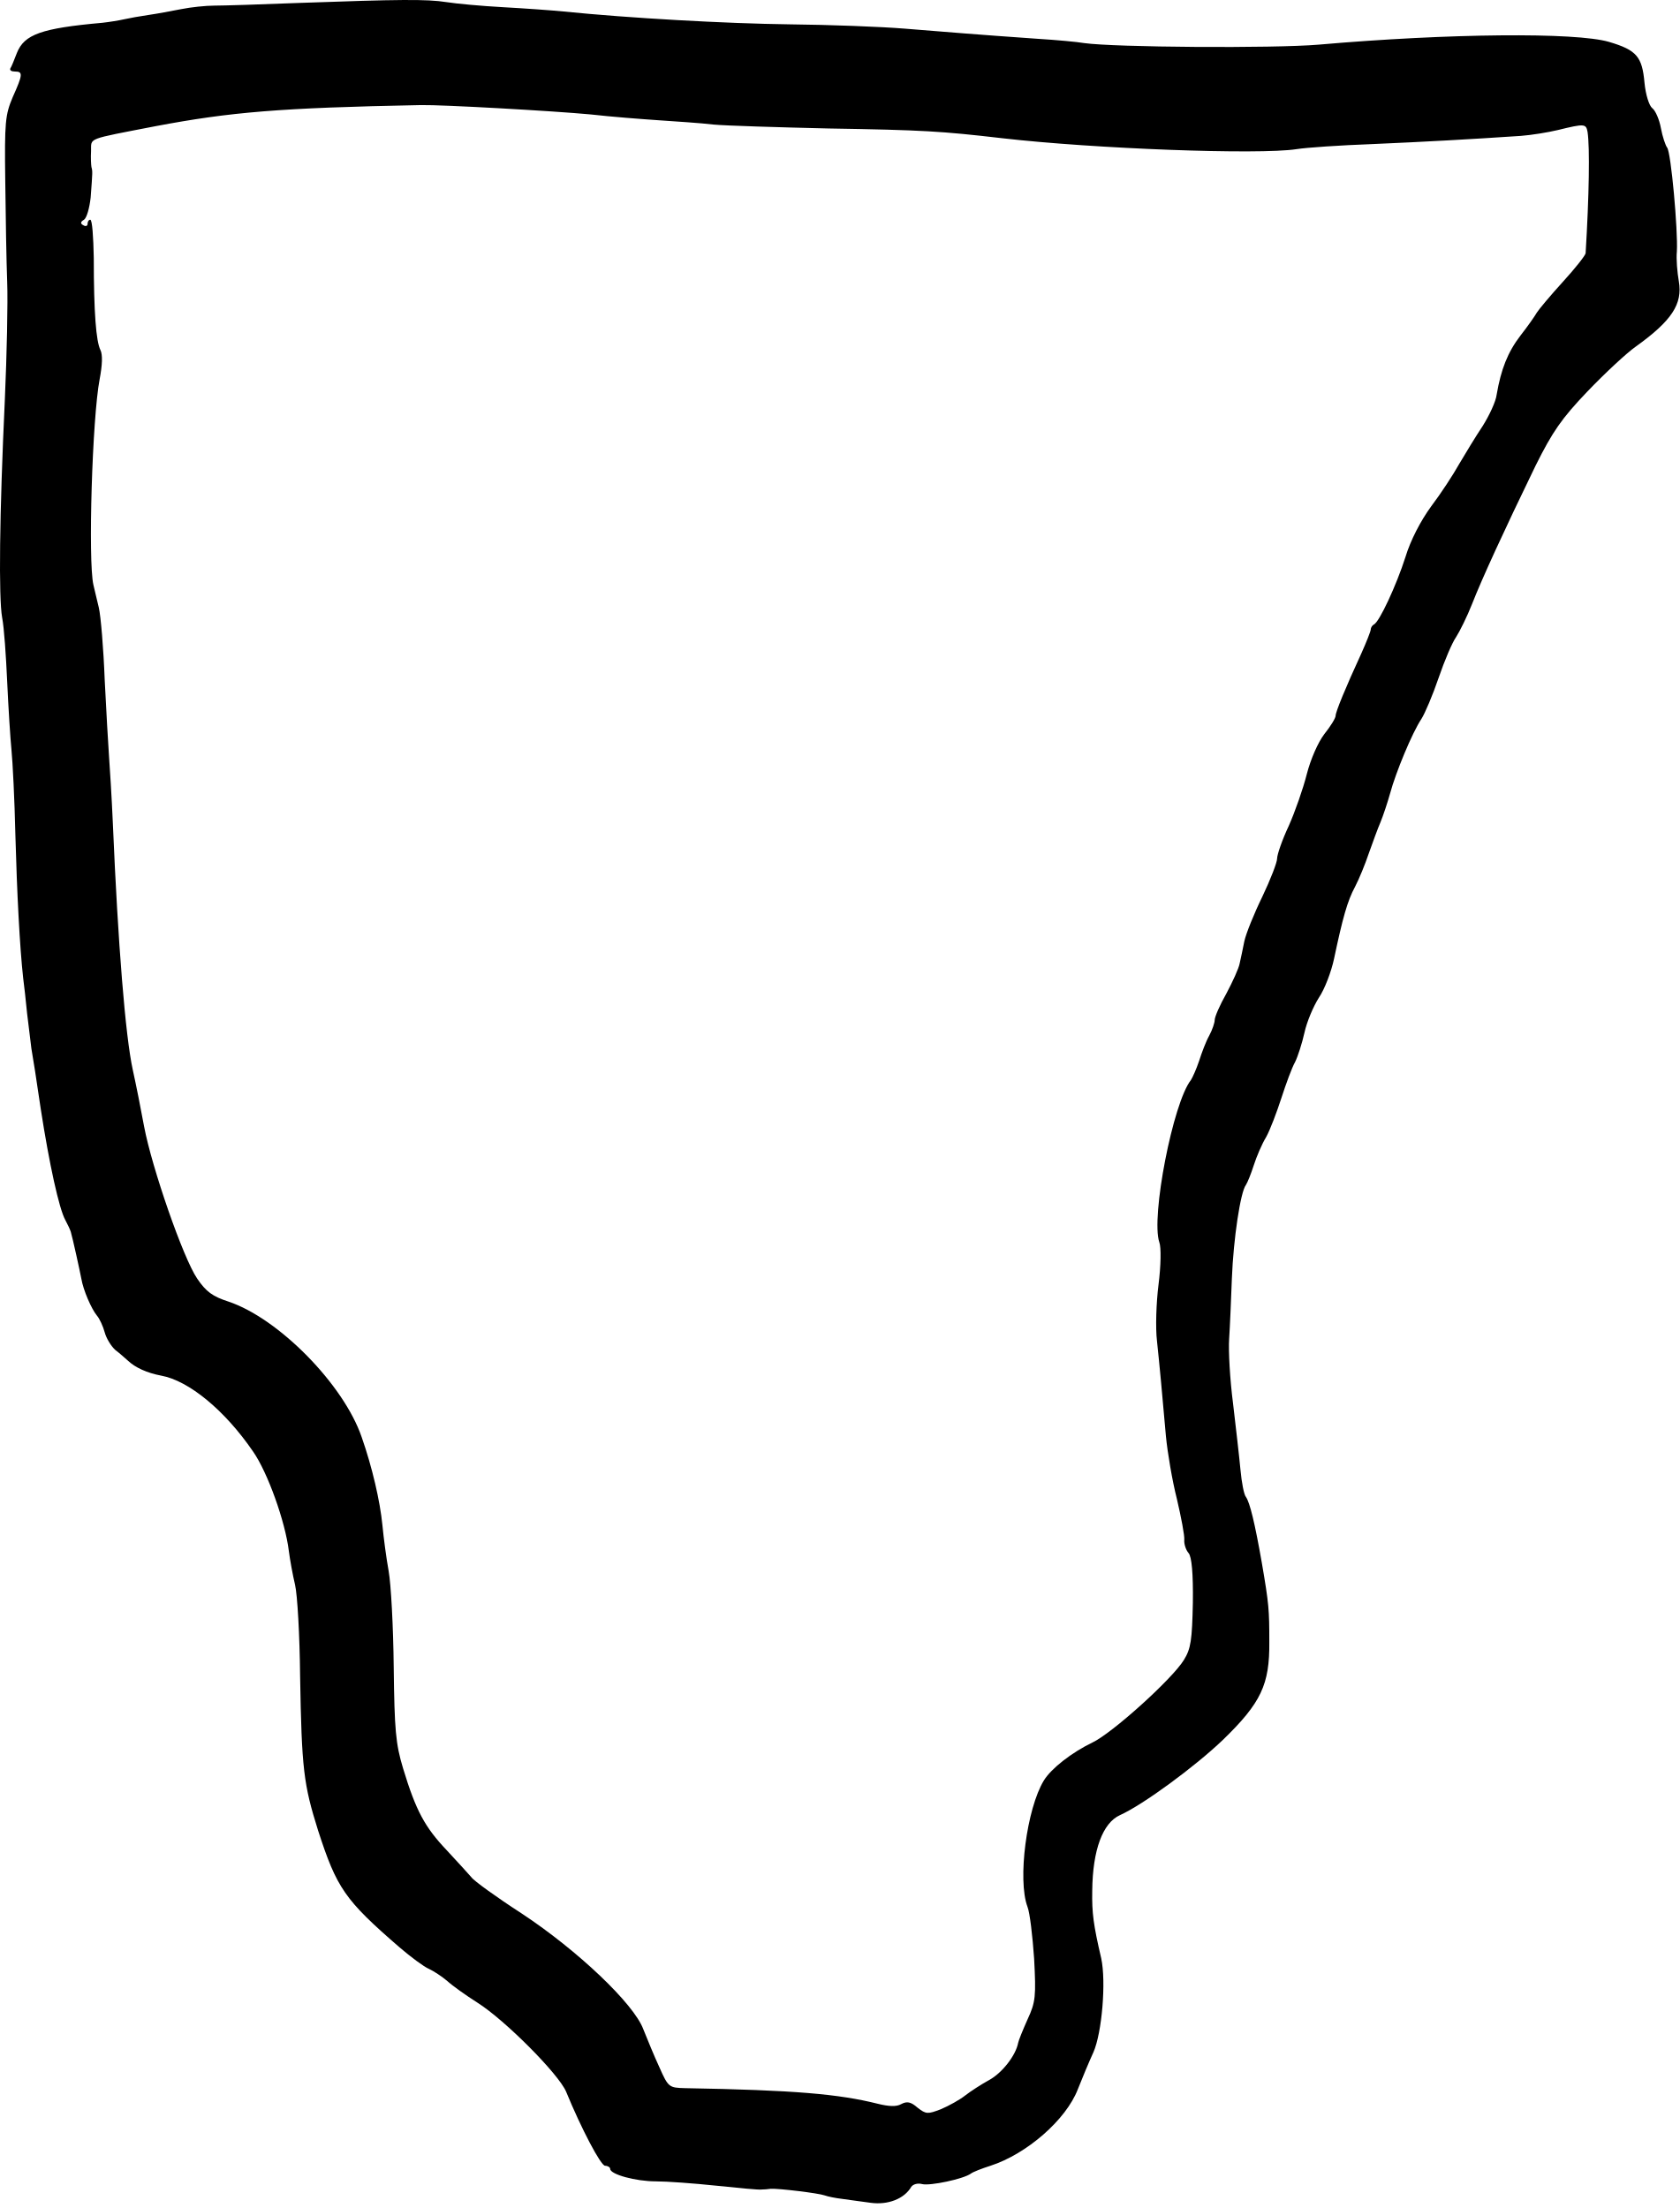
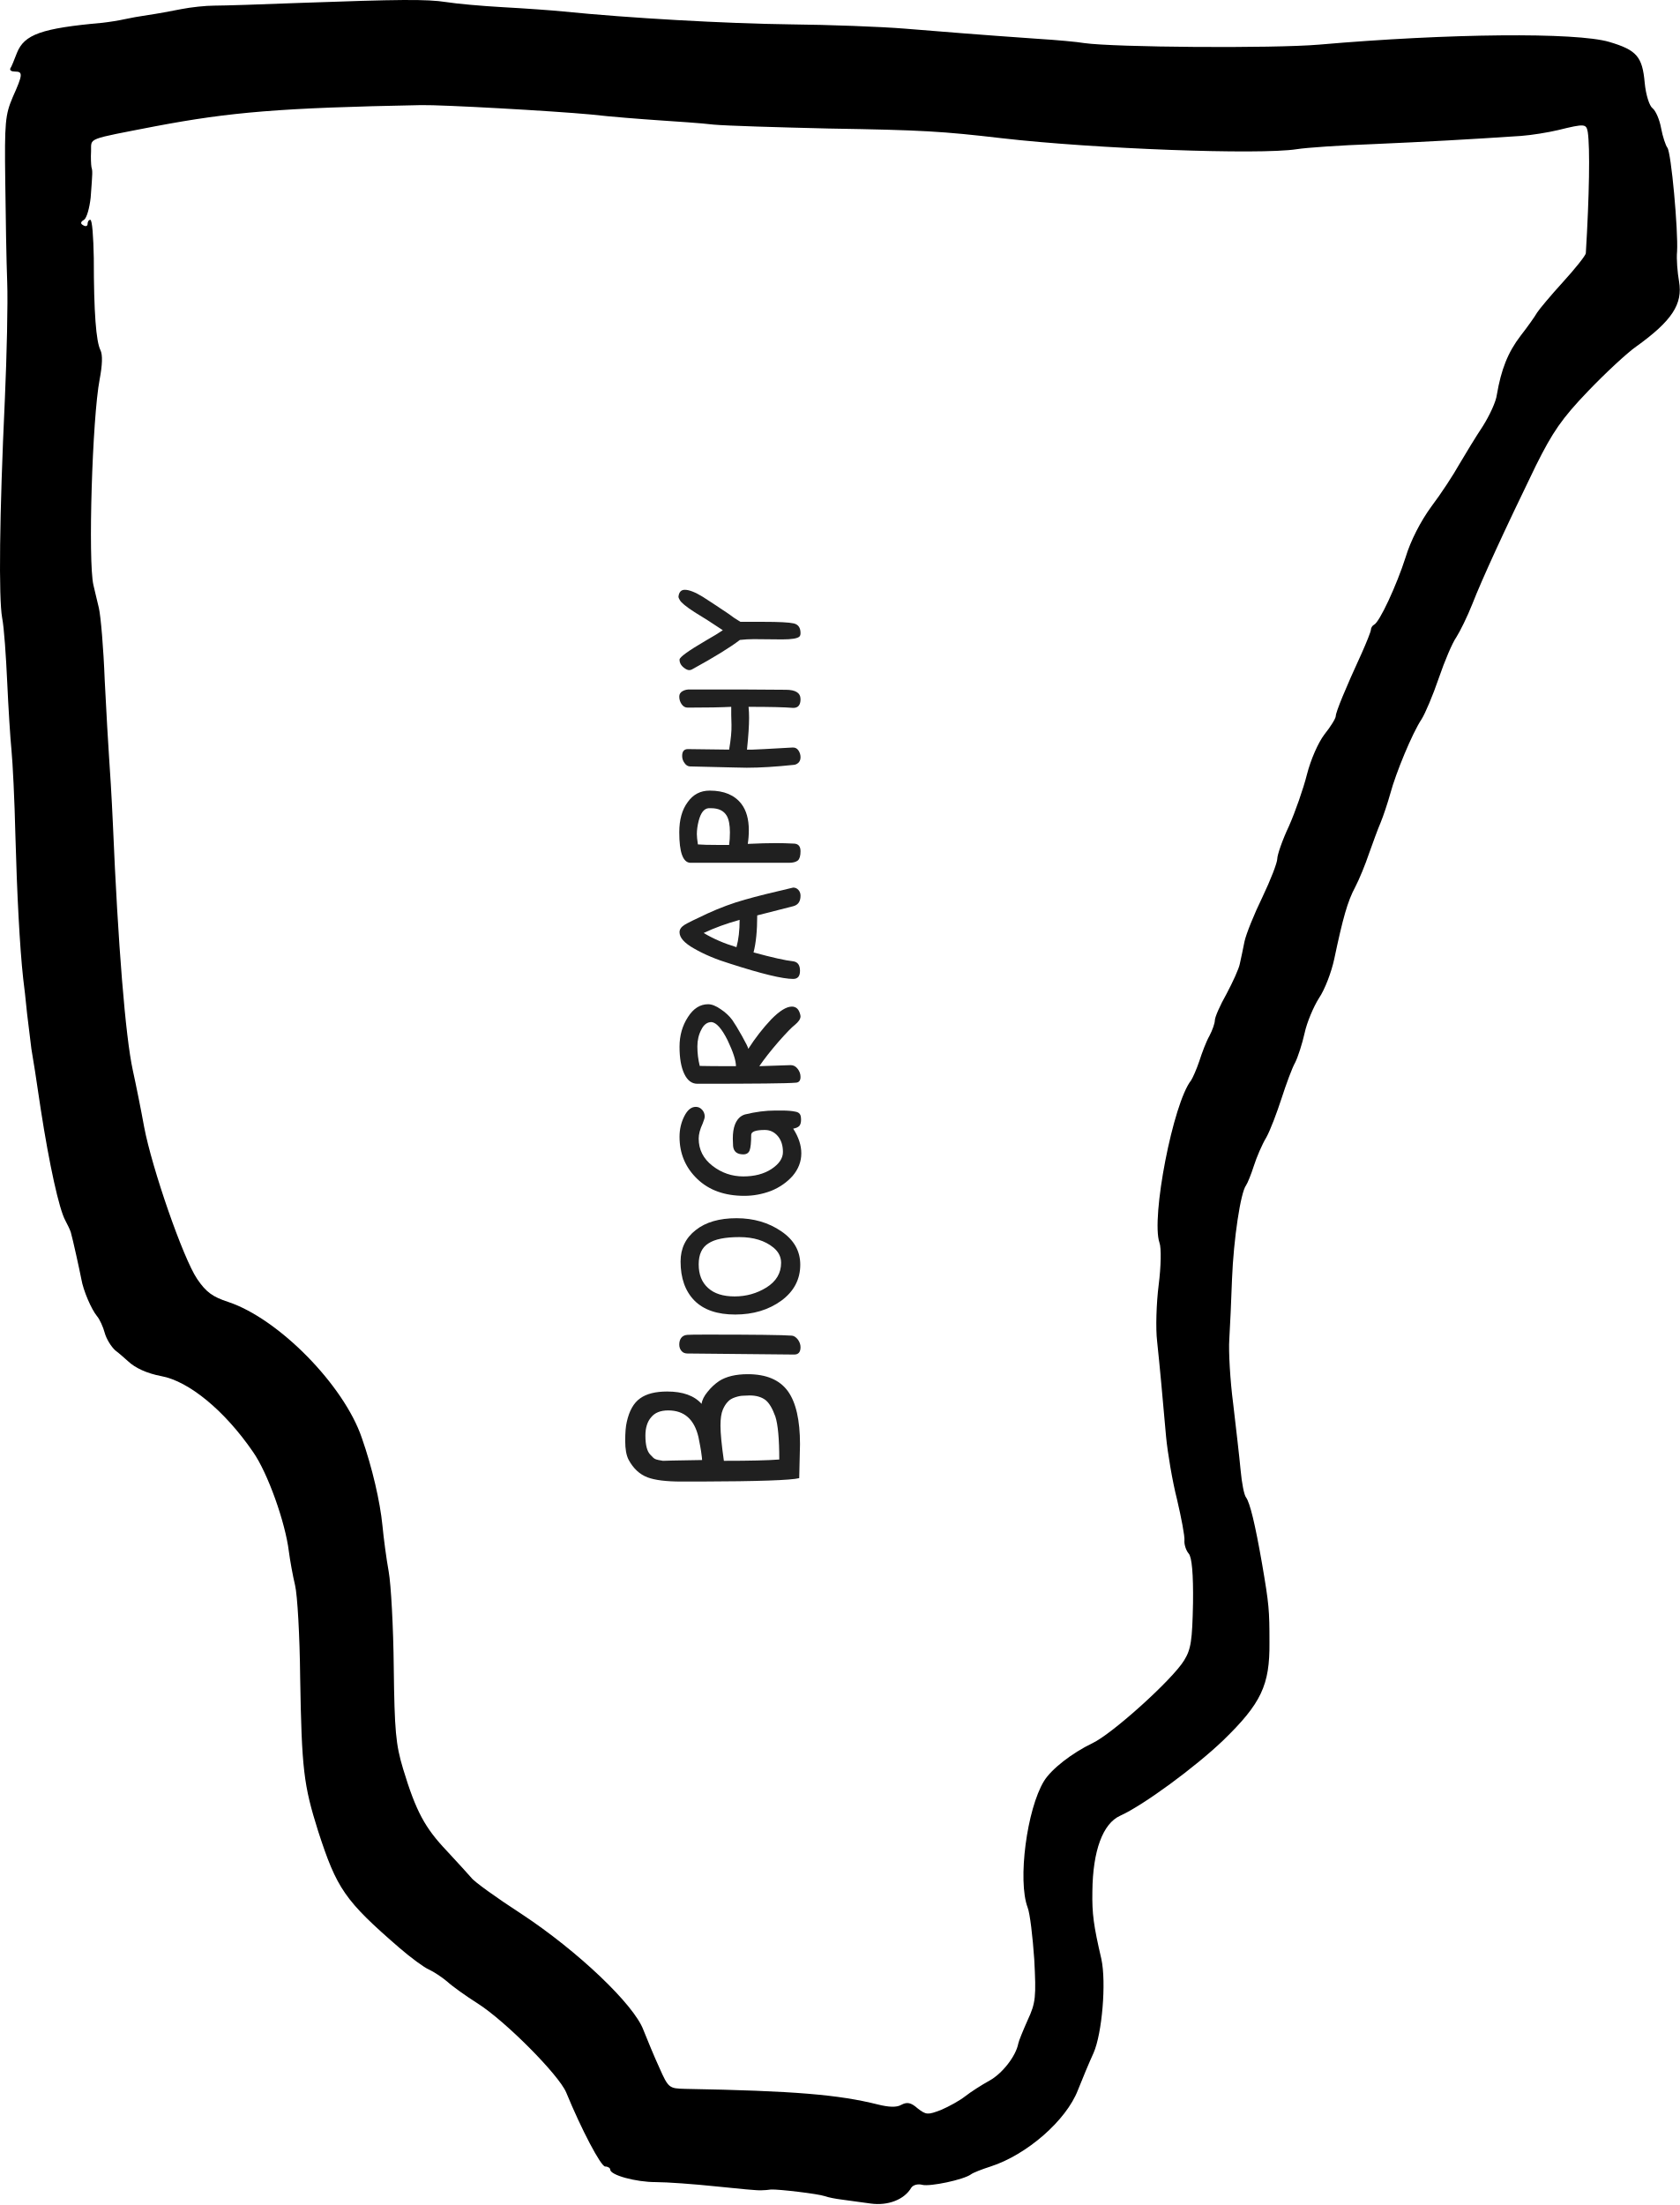
- <svg xmlns="http://www.w3.org/2000/svg" width="159" height="209" viewBox="0 0 159 209" fill="none">
-   <path d="M0.201 58.451C0.386 59.374 0.571 62.106 0.681 64.542C0.792 66.978 0.977 69.895 1.087 71.002C1.198 72.109 1.383 75.727 1.456 79.049C1.604 84.476 1.863 89.607 2.195 92.597C2.269 93.188 2.453 94.701 2.564 95.919C2.712 97.138 2.896 98.614 2.97 99.242C3.081 99.832 3.487 102.416 3.856 104.963C4.668 110.205 5.591 114.414 6.182 115.484C6.403 115.89 6.625 116.37 6.698 116.591C6.883 117.219 7.547 120.246 7.695 121.021C7.88 122.129 8.655 123.901 9.172 124.528C9.43 124.823 9.762 125.562 9.91 126.115C10.058 126.669 10.501 127.407 10.907 127.777C11.35 128.109 11.866 128.589 12.125 128.81C12.789 129.438 13.897 129.955 15.262 130.213C17.883 130.693 21.28 133.498 23.937 137.374C25.34 139.368 27.001 144.056 27.334 146.787C27.444 147.637 27.703 149.076 27.924 149.999C28.146 150.922 28.367 154.798 28.404 158.674C28.552 167.46 28.736 168.899 30.102 173.255C31.874 178.719 32.612 179.826 37.817 184.329C38.888 185.252 40.143 186.175 40.586 186.36C41.066 186.581 41.841 187.098 42.321 187.504C42.801 187.947 44.093 188.87 45.2 189.571C47.821 191.233 52.878 196.327 53.58 197.988C55.019 201.495 56.865 205.002 57.271 205.002C57.529 205.002 57.751 205.149 57.751 205.297C57.751 205.814 60.151 206.478 62.07 206.478C63.104 206.478 65.651 206.663 67.755 206.884C69.859 207.106 71.815 207.29 72.037 207.253C72.295 207.253 72.738 207.216 72.96 207.18C73.698 207.143 77.426 207.586 78.054 207.807C78.349 207.918 79.088 208.065 79.715 208.139C80.306 208.213 81.524 208.398 82.41 208.508C84.034 208.73 85.585 208.139 86.249 206.995C86.434 206.737 86.876 206.626 87.283 206.737C88.021 206.921 91.195 206.257 91.897 205.74C92.082 205.592 92.93 205.26 93.743 205.002C97.176 203.894 100.904 200.646 102.011 197.766C102.418 196.733 103.082 195.145 103.488 194.259C104.3 192.414 104.706 187.578 104.226 185.363C103.488 182.188 103.34 181.081 103.377 178.977C103.414 175.101 104.374 172.554 105.998 171.815C108.213 170.819 113.123 167.201 115.744 164.691C119.361 161.184 120.173 159.449 120.136 155.425C120.136 152.362 120.1 151.845 119.435 147.969C118.771 144.167 118.291 142.21 117.922 141.693C117.737 141.472 117.516 140.327 117.405 139.109C117.294 137.891 116.962 135.049 116.703 132.834C116.408 130.582 116.26 127.85 116.334 126.743C116.408 125.636 116.519 123.052 116.593 121.021C116.74 117.256 117.405 112.826 117.922 112.162C118.069 111.94 118.401 111.128 118.66 110.316C118.918 109.504 119.435 108.286 119.841 107.621C120.21 106.957 120.838 105.296 121.281 103.93C121.724 102.564 122.278 101.05 122.573 100.534C122.831 100.017 123.237 98.762 123.459 97.765C123.68 96.731 124.308 95.255 124.825 94.443C125.378 93.631 126.006 91.969 126.264 90.751C127.076 86.912 127.519 85.288 128.258 83.922C128.627 83.221 129.217 81.781 129.55 80.784C129.919 79.751 130.399 78.422 130.657 77.831C130.915 77.204 131.322 75.986 131.58 75.063C132.097 73.143 133.647 69.378 134.533 68.049C134.865 67.532 135.604 65.797 136.157 64.173C136.711 62.549 137.449 60.814 137.818 60.297C138.151 59.78 138.852 58.377 139.332 57.159C140.255 54.797 142.322 50.293 145.349 44.055C146.936 40.88 147.785 39.625 150.259 37.041C151.92 35.306 153.987 33.386 154.836 32.796C158.232 30.359 159.266 28.772 158.897 26.631C158.749 25.782 158.638 24.527 158.712 23.788C158.823 21.832 158.158 14.412 157.789 13.969C157.642 13.785 157.346 12.936 157.199 12.124C157.051 11.311 156.682 10.462 156.386 10.241C156.091 10.019 155.759 8.986 155.648 7.841C155.427 5.368 154.91 4.741 152.289 3.965C149.151 3.043 137.117 3.153 124.825 4.224C120.506 4.593 105.445 4.482 102.602 4.076C101.975 3.965 99.981 3.781 98.172 3.67C92.34 3.264 89.793 3.043 85.621 2.71C83.37 2.526 78.497 2.341 74.732 2.304C68.715 2.23 59.523 1.714 53.321 1.086C52.214 0.975 49.63 0.791 47.6 0.68C45.569 0.569 43.17 0.348 42.247 0.2C40.364 -0.095 37.78 -0.058 28.404 0.274C24.75 0.422 21.095 0.532 20.283 0.532C19.471 0.532 18.068 0.68 17.145 0.865C16.222 1.049 14.819 1.308 14.044 1.418C13.269 1.529 12.236 1.714 11.756 1.824C11.276 1.935 10.353 2.083 9.688 2.157C3.893 2.673 2.306 3.264 1.604 4.999C1.346 5.664 1.087 6.328 0.977 6.476C0.903 6.66 1.087 6.771 1.42 6.771C2.195 6.771 2.158 7.066 1.198 9.207C0.497 10.868 0.423 11.57 0.497 17.107C0.534 20.466 0.607 24.785 0.681 26.705C0.755 28.624 0.644 33.608 0.46 37.779C-0.057 48.816 -0.131 56.569 0.201 58.451ZM8.581 18.694C8.766 16.221 8.766 16.221 8.655 15.815C8.618 15.594 8.581 14.929 8.618 14.302C8.655 13.009 8.101 13.231 14.746 11.939C21.796 10.61 26.448 10.204 39.847 9.946C41.878 9.909 52.361 10.499 55.905 10.832C57.825 11.053 60.741 11.274 62.365 11.385C63.99 11.496 66.315 11.644 67.533 11.791C68.751 11.902 73.661 12.05 78.423 12.161C87.356 12.308 89.128 12.419 94.85 13.083C103.525 14.08 119.14 14.671 122.72 14.117C123.643 13.969 126.855 13.748 129.919 13.637C134.976 13.416 139 13.194 143.946 12.862C144.943 12.788 146.53 12.53 147.453 12.308C150 11.681 150.111 11.717 150.259 12.493C150.48 13.969 150.406 18.51 150.074 23.973C150.037 24.195 149.077 25.413 147.896 26.705C146.752 27.96 145.644 29.289 145.46 29.584C145.275 29.916 144.574 30.913 143.909 31.762C142.691 33.349 142.064 34.974 141.658 37.336C141.584 38.001 140.956 39.33 140.329 40.326C139.664 41.323 138.704 42.91 138.114 43.907C137.56 44.904 136.379 46.712 135.456 47.931C134.459 49.296 133.5 51.142 133.02 52.73C132.171 55.387 130.546 58.894 130.03 59.116C129.882 59.19 129.734 59.411 129.734 59.596C129.734 59.743 129.328 60.777 128.848 61.847C127.335 65.133 126.412 67.385 126.412 67.754C126.412 67.975 125.932 68.75 125.341 69.489C124.751 70.264 124.049 71.851 123.68 73.291C123.348 74.62 122.573 76.835 121.982 78.163C121.355 79.492 120.875 80.895 120.875 81.264C120.875 81.633 120.247 83.258 119.472 84.882C118.697 86.469 117.922 88.389 117.774 89.09C117.626 89.792 117.442 90.751 117.331 91.194C117.257 91.637 116.667 92.929 116.076 94.037C115.448 95.144 114.968 96.252 114.968 96.547C114.968 96.805 114.747 97.47 114.452 98.023C114.156 98.54 113.75 99.611 113.492 100.423C113.233 101.198 112.864 102.01 112.717 102.232C111.019 104.373 108.914 115.226 109.727 117.588C109.911 118.068 109.874 119.84 109.653 121.575C109.431 123.31 109.357 125.709 109.505 126.928C109.764 129.364 109.985 131.8 110.354 135.972C110.502 137.485 110.945 140.143 111.388 141.878C111.794 143.613 112.126 145.348 112.089 145.754C112.052 146.123 112.237 146.714 112.495 147.009C112.79 147.341 112.938 148.929 112.901 151.697C112.827 155.241 112.717 156.053 112.052 157.124C110.945 158.932 105.26 164.063 103.377 164.949C101.458 165.872 99.501 167.386 98.8 168.53C97.176 171.188 96.29 177.943 97.249 180.49C97.471 181.044 97.729 183.259 97.877 185.4C98.062 188.944 98.025 189.498 97.249 191.159C96.806 192.155 96.4 193.152 96.364 193.374C96.142 194.555 94.85 196.216 93.632 196.88C92.894 197.286 91.86 197.951 91.343 198.357C90.826 198.763 89.83 199.317 89.055 199.649C87.799 200.129 87.652 200.129 86.84 199.501C86.212 198.948 85.843 198.874 85.289 199.169C84.846 199.428 84.108 199.391 83.074 199.132C79.383 198.209 75.212 197.84 64.839 197.656C63.325 197.619 63.251 197.582 62.402 195.662C61.922 194.629 61.258 193.004 60.889 192.082C60.003 189.682 54.687 184.625 49.371 181.118C46.972 179.568 44.831 178.017 44.609 177.685C44.351 177.39 43.318 176.245 42.284 175.138C40.217 172.96 39.368 171.409 38.15 167.386C37.448 165.06 37.337 163.768 37.264 157.788C37.227 154.023 37.005 149.925 36.784 148.707C36.562 147.489 36.304 145.532 36.193 144.351C35.971 142.099 35.233 138.888 34.236 136.045C32.538 131.062 26.374 124.786 21.612 123.199C20.135 122.719 19.508 122.276 18.659 121.021C17.33 119.065 14.377 110.537 13.638 106.625C13.343 105 12.863 102.601 12.568 101.272C11.866 98.06 11.165 89.349 10.685 78.016C10.574 75.469 10.39 72.552 10.316 71.556C10.242 70.522 10.057 67.311 9.91 64.358C9.799 61.404 9.541 58.34 9.356 57.528C9.172 56.716 8.913 55.719 8.839 55.35C8.323 53.099 8.729 39.551 9.43 35.897C9.688 34.531 9.725 33.571 9.504 33.128C9.098 32.316 8.876 29.621 8.876 24.416C8.839 22.423 8.729 20.799 8.544 20.799C8.396 20.799 8.286 20.983 8.286 21.204C8.286 21.389 8.101 21.463 7.88 21.315C7.584 21.168 7.621 20.983 7.953 20.799C8.212 20.614 8.47 19.691 8.581 18.694Z" fill="black" />
+ <svg xmlns="http://www.w3.org/2000/svg" width="128" height="168" viewBox="0 0 128 168" fill="none">
+   <path d="M60.96 110.04C60.96 108.2 60.653 106.853 60.04 106C59.413 105.133 58.393 104.7 56.98 104.7C56.073 104.7 55.347 104.873 54.8 105.22C54.467 105.447 54.173 105.72 53.92 106.04C53.653 106.36 53.5 106.667 53.46 106.96C52.9 106.333 52.027 106.02 50.84 106.02C49.947 106.02 49.26 106.193 48.78 106.54C48.287 106.887 47.947 107.487 47.76 108.34C47.68 108.673 47.64 109.153 47.64 109.78C47.64 110.407 47.727 110.887 47.9 111.22C48.26 111.887 48.74 112.333 49.34 112.56C49.9 112.773 50.76 112.88 51.92 112.88L53.34 112.88C57.767 112.867 60.287 112.78 60.9 112.62L60.96 110.04ZM50.52 111.3L50.18 111.24C50.047 111.213 49.947 111.18 49.88 111.14C49.813 111.1 49.753 111.047 49.7 110.98C49.633 110.913 49.587 110.867 49.56 110.84C49.307 110.587 49.18 110.1 49.18 109.38C49.18 108.78 49.327 108.313 49.62 107.98C49.9 107.633 50.333 107.46 50.92 107.46C52.133 107.46 52.9 108.133 53.22 109.48C53.327 110.013 53.393 110.373 53.42 110.56C53.473 110.933 53.5 111.16 53.5 111.24L51.22 111.28L50.52 111.3ZM55.16 111.3C54.987 110.087 54.9 109.193 54.9 108.62C54.9 108.087 54.96 107.68 55.08 107.4C55.187 107.147 55.32 106.94 55.48 106.78C55.6 106.647 55.78 106.54 56.02 106.46C56.26 106.38 56.467 106.34 56.64 106.34L57.12 106.32C57.613 106.32 58.013 106.433 58.32 106.66C58.6 106.873 58.853 107.293 59.08 107.92C59.28 108.533 59.38 109.627 59.38 111.2C58.553 111.267 57.147 111.3 55.16 111.3ZM61 102.643C61 102.443 60.933 102.25 60.8 102.063C60.653 101.877 60.5 101.777 60.34 101.763C59.647 101.71 57.48 101.683 53.84 101.683C53.013 101.683 52.527 101.69 52.38 101.703C52.167 101.717 52.007 101.797 51.9 101.943C51.807 102.077 51.76 102.243 51.76 102.443C51.76 102.643 51.82 102.81 51.94 102.943C52.047 103.063 52.193 103.123 52.38 103.123L60.52 103.203C60.84 103.203 61 103.017 61 102.643ZM51.86 96.115C51.86 97.382 52.213 98.376 52.92 99.096C53.627 99.802 54.66 100.155 56.02 100.155C57.393 100.155 58.567 99.802 59.54 99.096C60.5 98.389 60.98 97.475 60.98 96.356C60.98 95.316 60.5 94.469 59.54 93.816C58.567 93.149 57.427 92.816 56.12 92.816C54.813 92.816 53.78 93.115 53.02 93.716C52.247 94.316 51.86 95.115 51.86 96.115ZM59.52 96.216C59.52 97.002 59.147 97.629 58.4 98.096C57.667 98.549 56.86 98.775 55.98 98.775C55.1 98.775 54.427 98.562 53.96 98.135C53.48 97.709 53.24 97.109 53.24 96.335C53.24 95.576 53.487 95.042 53.98 94.736C54.46 94.415 55.247 94.255 56.34 94.255C57.42 94.255 58.287 94.522 58.94 95.055C59.327 95.376 59.52 95.762 59.52 96.216ZM51.78 86.612C51.78 87.892 52.233 88.965 53.14 89.832C54.033 90.685 55.227 91.112 56.72 91.112C57.413 91.112 58.093 90.985 58.76 90.732C59.413 90.465 59.96 90.085 60.4 89.592C60.84 89.072 61.06 88.498 61.06 87.872C61.06 87.258 60.853 86.632 60.44 85.992C60.667 85.952 60.827 85.878 60.92 85.772C61 85.665 61.04 85.512 61.04 85.312C61.04 85.098 61.007 84.952 60.94 84.872C60.873 84.778 60.753 84.718 60.58 84.692C60.327 84.638 59.98 84.612 59.54 84.612L59.08 84.612C58.347 84.612 57.573 84.712 56.76 84.912C56.413 85.018 56.16 85.278 56 85.692C55.893 85.972 55.84 86.325 55.84 86.752L55.86 87.312C55.9 87.738 56.16 87.952 56.64 87.952C56.88 87.952 57.04 87.852 57.12 87.652C57.2 87.438 57.24 87.045 57.24 86.472C57.24 86.218 57.587 86.092 58.28 86.092C58.68 86.092 59.013 86.252 59.28 86.572C59.533 86.878 59.66 87.278 59.66 87.772C59.66 88.252 59.367 88.685 58.78 89.072C58.207 89.445 57.493 89.632 56.64 89.632C55.773 89.632 54.993 89.365 54.3 88.832C53.593 88.285 53.24 87.592 53.24 86.752C53.24 86.418 53.34 86.038 53.54 85.612C53.647 85.345 53.7 85.165 53.7 85.072C53.7 84.872 53.633 84.698 53.5 84.552C53.367 84.405 53.207 84.332 53.02 84.332C52.673 84.332 52.38 84.572 52.14 85.052C51.9 85.532 51.78 86.052 51.78 86.612ZM60.24 81.153C59.04 81.193 58.247 81.22 57.86 81.233C58.233 80.686 58.72 80.067 59.32 79.373C59.92 78.693 60.333 78.266 60.56 78.093C60.853 77.853 61 77.633 61 77.433C61 77.38 60.98 77.293 60.94 77.173C60.833 76.853 60.633 76.693 60.34 76.693C59.927 76.693 59.4 77.02 58.76 77.673C58.12 78.353 57.54 79.1 57.02 79.913C57.007 79.806 56.847 79.48 56.54 78.933C56.233 78.386 55.987 77.98 55.8 77.713C55.573 77.406 55.28 77.133 54.92 76.893C54.56 76.64 54.24 76.513 53.96 76.513C53.347 76.513 52.833 76.84 52.42 77.493C51.993 78.147 51.78 78.9 51.78 79.753C51.78 80.62 51.9 81.306 52.14 81.813C52.38 82.32 52.713 82.573 53.14 82.573C57.567 82.573 60.053 82.546 60.6 82.493C60.867 82.493 61 82.347 61 82.053C61 81.826 60.927 81.62 60.78 81.433C60.633 81.246 60.46 81.153 60.26 81.153L60.24 81.153ZM56.08 81.233C54.667 81.233 53.747 81.227 53.32 81.213C53.2 80.733 53.14 80.24 53.14 79.733C53.14 79.253 53.24 78.826 53.44 78.453C53.627 78.067 53.887 77.873 54.22 77.873C54.593 77.913 55 78.373 55.44 79.253C55.867 80.147 56.08 80.806 56.08 81.233ZM60.46 73.245C59.847 73.179 58.833 72.952 57.42 72.565C57.607 71.845 57.7 70.905 57.7 69.745L60.44 69.045C60.813 68.952 61 68.685 61 68.245C61 68.072 60.947 67.925 60.84 67.805C60.733 67.685 60.6 67.625 60.44 67.625C58.88 67.985 57.653 68.292 56.76 68.545C55.813 68.812 54.86 69.165 53.9 69.605C52.953 70.045 52.373 70.332 52.16 70.465C51.907 70.625 51.78 70.812 51.78 71.025C51.78 71.439 52.147 71.852 52.88 72.265C53.667 72.719 54.587 73.105 55.64 73.425C58.04 74.199 59.64 74.585 60.44 74.585C60.787 74.585 60.96 74.379 60.96 73.965C60.96 73.539 60.793 73.299 60.46 73.245ZM53.62 71.085C54.433 70.699 55.347 70.365 56.36 70.085C56.36 70.885 56.28 71.579 56.12 72.165C55.187 71.885 54.353 71.525 53.62 71.085ZM51.76 63.417C51.76 64.937 52.04 65.71 52.6 65.737L60.12 65.737C60.427 65.737 60.653 65.677 60.8 65.557C60.933 65.437 61 65.203 61 64.857C61 64.497 60.847 64.303 60.54 64.277C60.007 64.25 59.547 64.237 59.16 64.237C58.547 64.237 57.82 64.257 56.98 64.297C57.033 63.963 57.06 63.617 57.06 63.257C57.06 62.417 56.873 61.75 56.5 61.257C55.98 60.577 55.173 60.237 54.08 60.237C53.373 60.237 52.813 60.53 52.4 61.117C51.973 61.69 51.76 62.457 51.76 63.417ZM53.18 64.337C53.127 63.99 53.1 63.73 53.1 63.557C53.1 63.237 53.147 62.897 53.24 62.537C53.4 61.923 53.653 61.603 54 61.577L54.18 61.577C54.753 61.577 55.153 61.77 55.38 62.157C55.54 62.437 55.62 62.857 55.62 63.417C55.62 63.763 55.6 64.083 55.56 64.377L54.72 64.377C54.013 64.377 53.5 64.363 53.18 64.337ZM52.58 52.534C52.38 52.521 52.193 52.561 52.02 52.654C51.847 52.748 51.76 52.888 51.76 53.074C51.76 53.288 51.82 53.481 51.94 53.654C52.06 53.828 52.213 53.914 52.4 53.914C53.867 53.914 54.973 53.894 55.72 53.854L55.72 54.474C55.72 54.514 55.727 54.768 55.74 55.234C55.753 55.701 55.693 56.328 55.56 57.114L52.42 57.074C52.127 57.074 51.98 57.248 51.98 57.594C51.98 57.794 52.04 57.974 52.16 58.134C52.267 58.294 52.4 58.381 52.56 58.394L55.9 58.474L56.9 58.494C57.913 58.494 59.113 58.421 60.5 58.274C60.633 58.261 60.753 58.201 60.86 58.094C60.953 57.988 61 57.854 61 57.694C61 57.508 60.947 57.334 60.84 57.174C60.733 57.014 60.58 56.941 60.38 56.954C58.527 57.061 57.513 57.114 57.34 57.114L56.92 57.114C57.027 56.088 57.08 55.281 57.08 54.694C57.08 54.401 57.067 54.121 57.04 53.854C58.667 53.854 59.793 53.881 60.42 53.934C60.807 53.948 61 53.728 61 53.274C61 52.794 60.627 52.554 59.88 52.554L56.92 52.534L52.58 52.534ZM51.7 45.457C51.7 45.523 51.733 45.61 51.8 45.717C51.907 45.917 52.28 46.223 52.92 46.637L53.92 47.257L55.08 48.017C54.787 48.217 54.36 48.477 53.8 48.797C52.453 49.583 51.78 50.07 51.78 50.257C51.78 50.523 51.92 50.75 52.2 50.937C52.32 51.017 52.427 51.057 52.52 51.057C52.6 51.057 52.673 51.037 52.74 50.997C54.42 50.077 55.633 49.33 56.38 48.757C56.74 48.717 57.093 48.697 57.44 48.697L59.6 48.717C60.333 48.717 60.773 48.643 60.92 48.497C60.973 48.443 61 48.357 61 48.237C61 47.823 60.827 47.577 60.48 47.497C60.133 47.417 59.36 47.377 58.16 47.377L56.42 47.377C56.1 47.19 55.793 46.983 55.5 46.757L55.08 46.477L54.36 45.997L53.56 45.477C52.973 45.117 52.513 44.937 52.18 44.937C51.9 44.937 51.74 45.11 51.7 45.457Z" fill="#202020" />
+   <path d="M0.162 47.065C0.311 47.808 0.459 50.007 0.549 51.969C0.638 53.931 0.786 56.279 0.876 57.171C0.965 58.062 1.113 60.975 1.173 63.65C1.292 68.02 1.5 72.151 1.767 74.559C1.827 75.034 1.975 76.253 2.064 77.234C2.183 78.215 2.332 79.404 2.391 79.909C2.481 80.385 2.808 82.465 3.105 84.516C3.759 88.737 4.502 92.125 4.977 92.987C5.156 93.314 5.334 93.701 5.393 93.879C5.542 94.384 6.077 96.822 6.196 97.446C6.345 98.338 6.969 99.764 7.385 100.27C7.593 100.507 7.861 101.102 7.979 101.548C8.098 101.994 8.455 102.588 8.782 102.885C9.139 103.153 9.555 103.539 9.763 103.718C10.298 104.223 11.19 104.639 12.289 104.847C14.4 105.233 17.134 107.492 19.274 110.613C20.404 112.218 21.741 115.993 22.009 118.193C22.098 118.876 22.306 120.036 22.484 120.779C22.663 121.522 22.841 124.643 22.871 127.764C22.99 134.838 23.138 135.997 24.238 139.504C25.665 143.904 26.259 144.795 30.45 148.421C31.312 149.165 32.323 149.908 32.679 150.056C33.066 150.235 33.69 150.651 34.077 150.978C34.463 151.334 35.503 152.077 36.395 152.642C38.505 153.98 42.577 158.082 43.142 159.419C44.301 162.243 45.788 165.067 46.114 165.067C46.323 165.067 46.501 165.185 46.501 165.304C46.501 165.72 48.433 166.256 49.979 166.256C50.811 166.256 52.862 166.404 54.556 166.582C56.25 166.761 57.825 166.909 58.004 166.88C58.212 166.88 58.569 166.85 58.747 166.82C59.341 166.791 62.343 167.147 62.849 167.326C63.087 167.415 63.681 167.534 64.186 167.593C64.662 167.652 65.643 167.801 66.356 167.89C67.664 168.069 68.912 167.593 69.447 166.672C69.596 166.464 69.953 166.374 70.28 166.464C70.874 166.612 73.43 166.077 73.995 165.661C74.144 165.542 74.827 165.275 75.481 165.067C78.246 164.175 81.248 161.559 82.139 159.241C82.466 158.409 83.001 157.13 83.328 156.417C83.982 154.931 84.309 151.037 83.923 149.254C83.328 146.698 83.209 145.806 83.239 144.112C83.269 140.991 84.042 138.94 85.349 138.345C87.133 137.543 91.086 134.63 93.196 132.609C96.109 129.785 96.763 128.388 96.733 125.148C96.733 122.681 96.704 122.265 96.169 119.144C95.634 116.082 95.247 114.507 94.95 114.091C94.801 113.913 94.623 112.991 94.534 112.01C94.445 111.029 94.177 108.741 93.969 106.957C93.731 105.144 93.612 102.945 93.672 102.053C93.731 101.161 93.82 99.081 93.88 97.446C93.999 94.414 94.534 90.847 94.95 90.312C95.069 90.134 95.336 89.48 95.544 88.826C95.753 88.172 96.169 87.191 96.496 86.656C96.793 86.121 97.298 84.784 97.655 83.684C98.011 82.584 98.457 81.365 98.695 80.949C98.903 80.533 99.23 79.523 99.409 78.72C99.587 77.888 100.092 76.699 100.508 76.045C100.954 75.391 101.459 74.054 101.668 73.073C102.321 69.981 102.678 68.674 103.273 67.574C103.57 67.009 104.045 65.85 104.313 65.047C104.61 64.215 104.997 63.145 105.205 62.669C105.413 62.164 105.74 61.183 105.948 60.44C106.364 58.895 107.612 55.863 108.326 54.793C108.593 54.377 109.188 52.98 109.633 51.672C110.079 50.364 110.674 48.967 110.971 48.551C111.238 48.135 111.803 47.005 112.19 46.024C112.933 44.122 114.597 40.496 117.035 35.473C118.313 32.916 118.996 31.906 120.988 29.825C122.325 28.428 123.99 26.883 124.673 26.407C127.408 24.445 128.24 23.167 127.943 21.443C127.824 20.759 127.735 19.749 127.794 19.154C127.884 17.579 127.349 11.605 127.051 11.248C126.932 11.099 126.695 10.416 126.576 9.762C126.457 9.108 126.16 8.424 125.922 8.246C125.684 8.068 125.416 7.235 125.327 6.314C125.149 4.323 124.733 3.817 122.622 3.193C120.096 2.45 110.406 2.539 100.508 3.401C97.031 3.698 84.903 3.609 82.615 3.282C82.109 3.193 80.504 3.044 79.048 2.955C74.352 2.628 72.301 2.45 68.942 2.182C67.129 2.034 63.206 1.885 60.174 1.855C55.329 1.796 47.928 1.38 42.934 0.875C42.042 0.785 39.962 0.637 38.327 0.548C36.692 0.458 34.76 0.28 34.017 0.161C32.501 -0.077 30.421 -0.047 22.871 0.221C19.928 0.34 16.986 0.429 16.332 0.429C15.678 0.429 14.548 0.548 13.805 0.696C13.062 0.845 11.933 1.053 11.308 1.142C10.684 1.231 9.852 1.38 9.466 1.469C9.079 1.558 8.336 1.677 7.801 1.737C3.135 2.153 1.856 2.628 1.292 4.025C1.084 4.56 0.876 5.095 0.786 5.214C0.727 5.363 0.876 5.452 1.143 5.452C1.767 5.452 1.738 5.69 0.965 7.414C0.4 8.751 0.341 9.316 0.4 13.775C0.43 16.479 0.489 19.957 0.549 21.503C0.608 23.048 0.519 27.061 0.37 30.42C-0.046 39.307 -0.105 45.549 0.162 47.065ZM6.909 15.053C7.058 13.061 7.058 13.061 6.969 12.734C6.939 12.556 6.909 12.021 6.939 11.516C6.969 10.475 6.523 10.654 11.873 9.613C17.55 8.543 21.296 8.216 32.085 8.008C33.72 7.978 42.161 8.454 45.015 8.722C46.56 8.9 48.908 9.078 50.216 9.167C51.524 9.257 53.397 9.375 54.378 9.494C55.358 9.584 59.312 9.702 63.146 9.792C70.339 9.911 71.766 10 76.373 10.535C83.358 11.337 95.931 11.813 98.814 11.367C99.557 11.248 102.143 11.07 104.61 10.981C108.682 10.802 111.922 10.624 115.905 10.356C116.708 10.297 117.986 10.089 118.729 9.911C120.78 9.405 120.869 9.435 120.988 10.059C121.166 11.248 121.107 14.904 120.839 19.303C120.809 19.481 120.037 20.462 119.085 21.503C118.164 22.513 117.272 23.583 117.124 23.821C116.975 24.089 116.41 24.891 115.875 25.575C114.894 26.853 114.389 28.161 114.062 30.063C114.003 30.598 113.497 31.668 112.992 32.471C112.457 33.273 111.684 34.551 111.209 35.354C110.763 36.156 109.812 37.613 109.069 38.594C108.266 39.693 107.493 41.179 107.107 42.458C106.423 44.598 105.115 47.421 104.699 47.6C104.58 47.659 104.462 47.837 104.462 47.986C104.462 48.105 104.135 48.937 103.748 49.799C102.529 52.445 101.786 54.258 101.786 54.555C101.786 54.733 101.4 55.358 100.924 55.952C100.449 56.576 99.884 57.854 99.587 59.014C99.319 60.084 98.695 61.867 98.22 62.937C97.714 64.007 97.328 65.137 97.328 65.434C97.328 65.731 96.823 67.039 96.198 68.347C95.574 69.625 94.95 71.17 94.831 71.735C94.712 72.3 94.564 73.073 94.475 73.429C94.415 73.786 93.939 74.826 93.464 75.718C92.959 76.61 92.572 77.501 92.572 77.739C92.572 77.947 92.394 78.482 92.156 78.928C91.918 79.344 91.591 80.206 91.383 80.86C91.175 81.484 90.878 82.138 90.759 82.317C89.392 84.041 87.698 92.779 88.351 94.682C88.5 95.068 88.47 96.495 88.292 97.892C88.114 99.289 88.054 101.221 88.173 102.202C88.381 104.163 88.559 106.125 88.857 109.484C88.976 110.702 89.332 112.843 89.689 114.24C90.016 115.637 90.284 117.034 90.254 117.361C90.224 117.658 90.373 118.133 90.581 118.371C90.819 118.639 90.937 119.917 90.908 122.146C90.848 124.999 90.759 125.653 90.224 126.515C89.332 127.972 84.755 132.103 83.239 132.817C81.693 133.56 80.118 134.778 79.553 135.7C78.246 137.84 77.532 143.279 78.305 145.33C78.483 145.776 78.691 147.559 78.81 149.283C78.959 152.137 78.929 152.583 78.305 153.92C77.948 154.723 77.621 155.525 77.592 155.704C77.413 156.655 76.373 157.992 75.392 158.527C74.798 158.854 73.965 159.389 73.549 159.716C73.133 160.043 72.331 160.489 71.706 160.757C70.696 161.143 70.577 161.143 69.923 160.638C69.418 160.192 69.12 160.132 68.675 160.37C68.318 160.578 67.723 160.549 66.891 160.341C63.919 159.597 60.56 159.3 52.208 159.152C50.989 159.122 50.93 159.092 50.246 157.547C49.86 156.714 49.325 155.406 49.027 154.663C48.314 152.731 44.034 148.659 39.754 145.836C37.822 144.587 36.098 143.339 35.919 143.071C35.711 142.833 34.879 141.912 34.047 141.02C32.382 139.267 31.699 138.018 30.718 134.778C30.153 132.906 30.064 131.866 30.004 127.05C29.975 124.019 29.796 120.719 29.618 119.738C29.44 118.758 29.232 117.182 29.142 116.231C28.964 114.418 28.37 111.832 27.567 109.543C26.2 105.531 21.236 100.478 17.402 99.2C16.213 98.813 15.707 98.457 15.024 97.446C13.954 95.871 11.576 89.004 10.982 85.854C10.744 84.546 10.357 82.614 10.12 81.544C9.555 78.958 8.99 71.943 8.604 62.818C8.514 60.767 8.366 58.419 8.306 57.617C8.247 56.784 8.098 54.198 7.979 51.821C7.89 49.443 7.682 46.976 7.534 46.322C7.385 45.668 7.177 44.865 7.117 44.568C6.701 42.755 7.028 31.846 7.593 28.904C7.801 27.804 7.831 27.031 7.652 26.674C7.325 26.021 7.147 23.851 7.147 19.66C7.117 18.055 7.028 16.747 6.88 16.747C6.761 16.747 6.672 16.895 6.672 17.074C6.672 17.223 6.523 17.282 6.345 17.163C6.107 17.044 6.137 16.895 6.404 16.747C6.612 16.598 6.82 15.855 6.909 15.053Z" fill="black" />
</svg>
